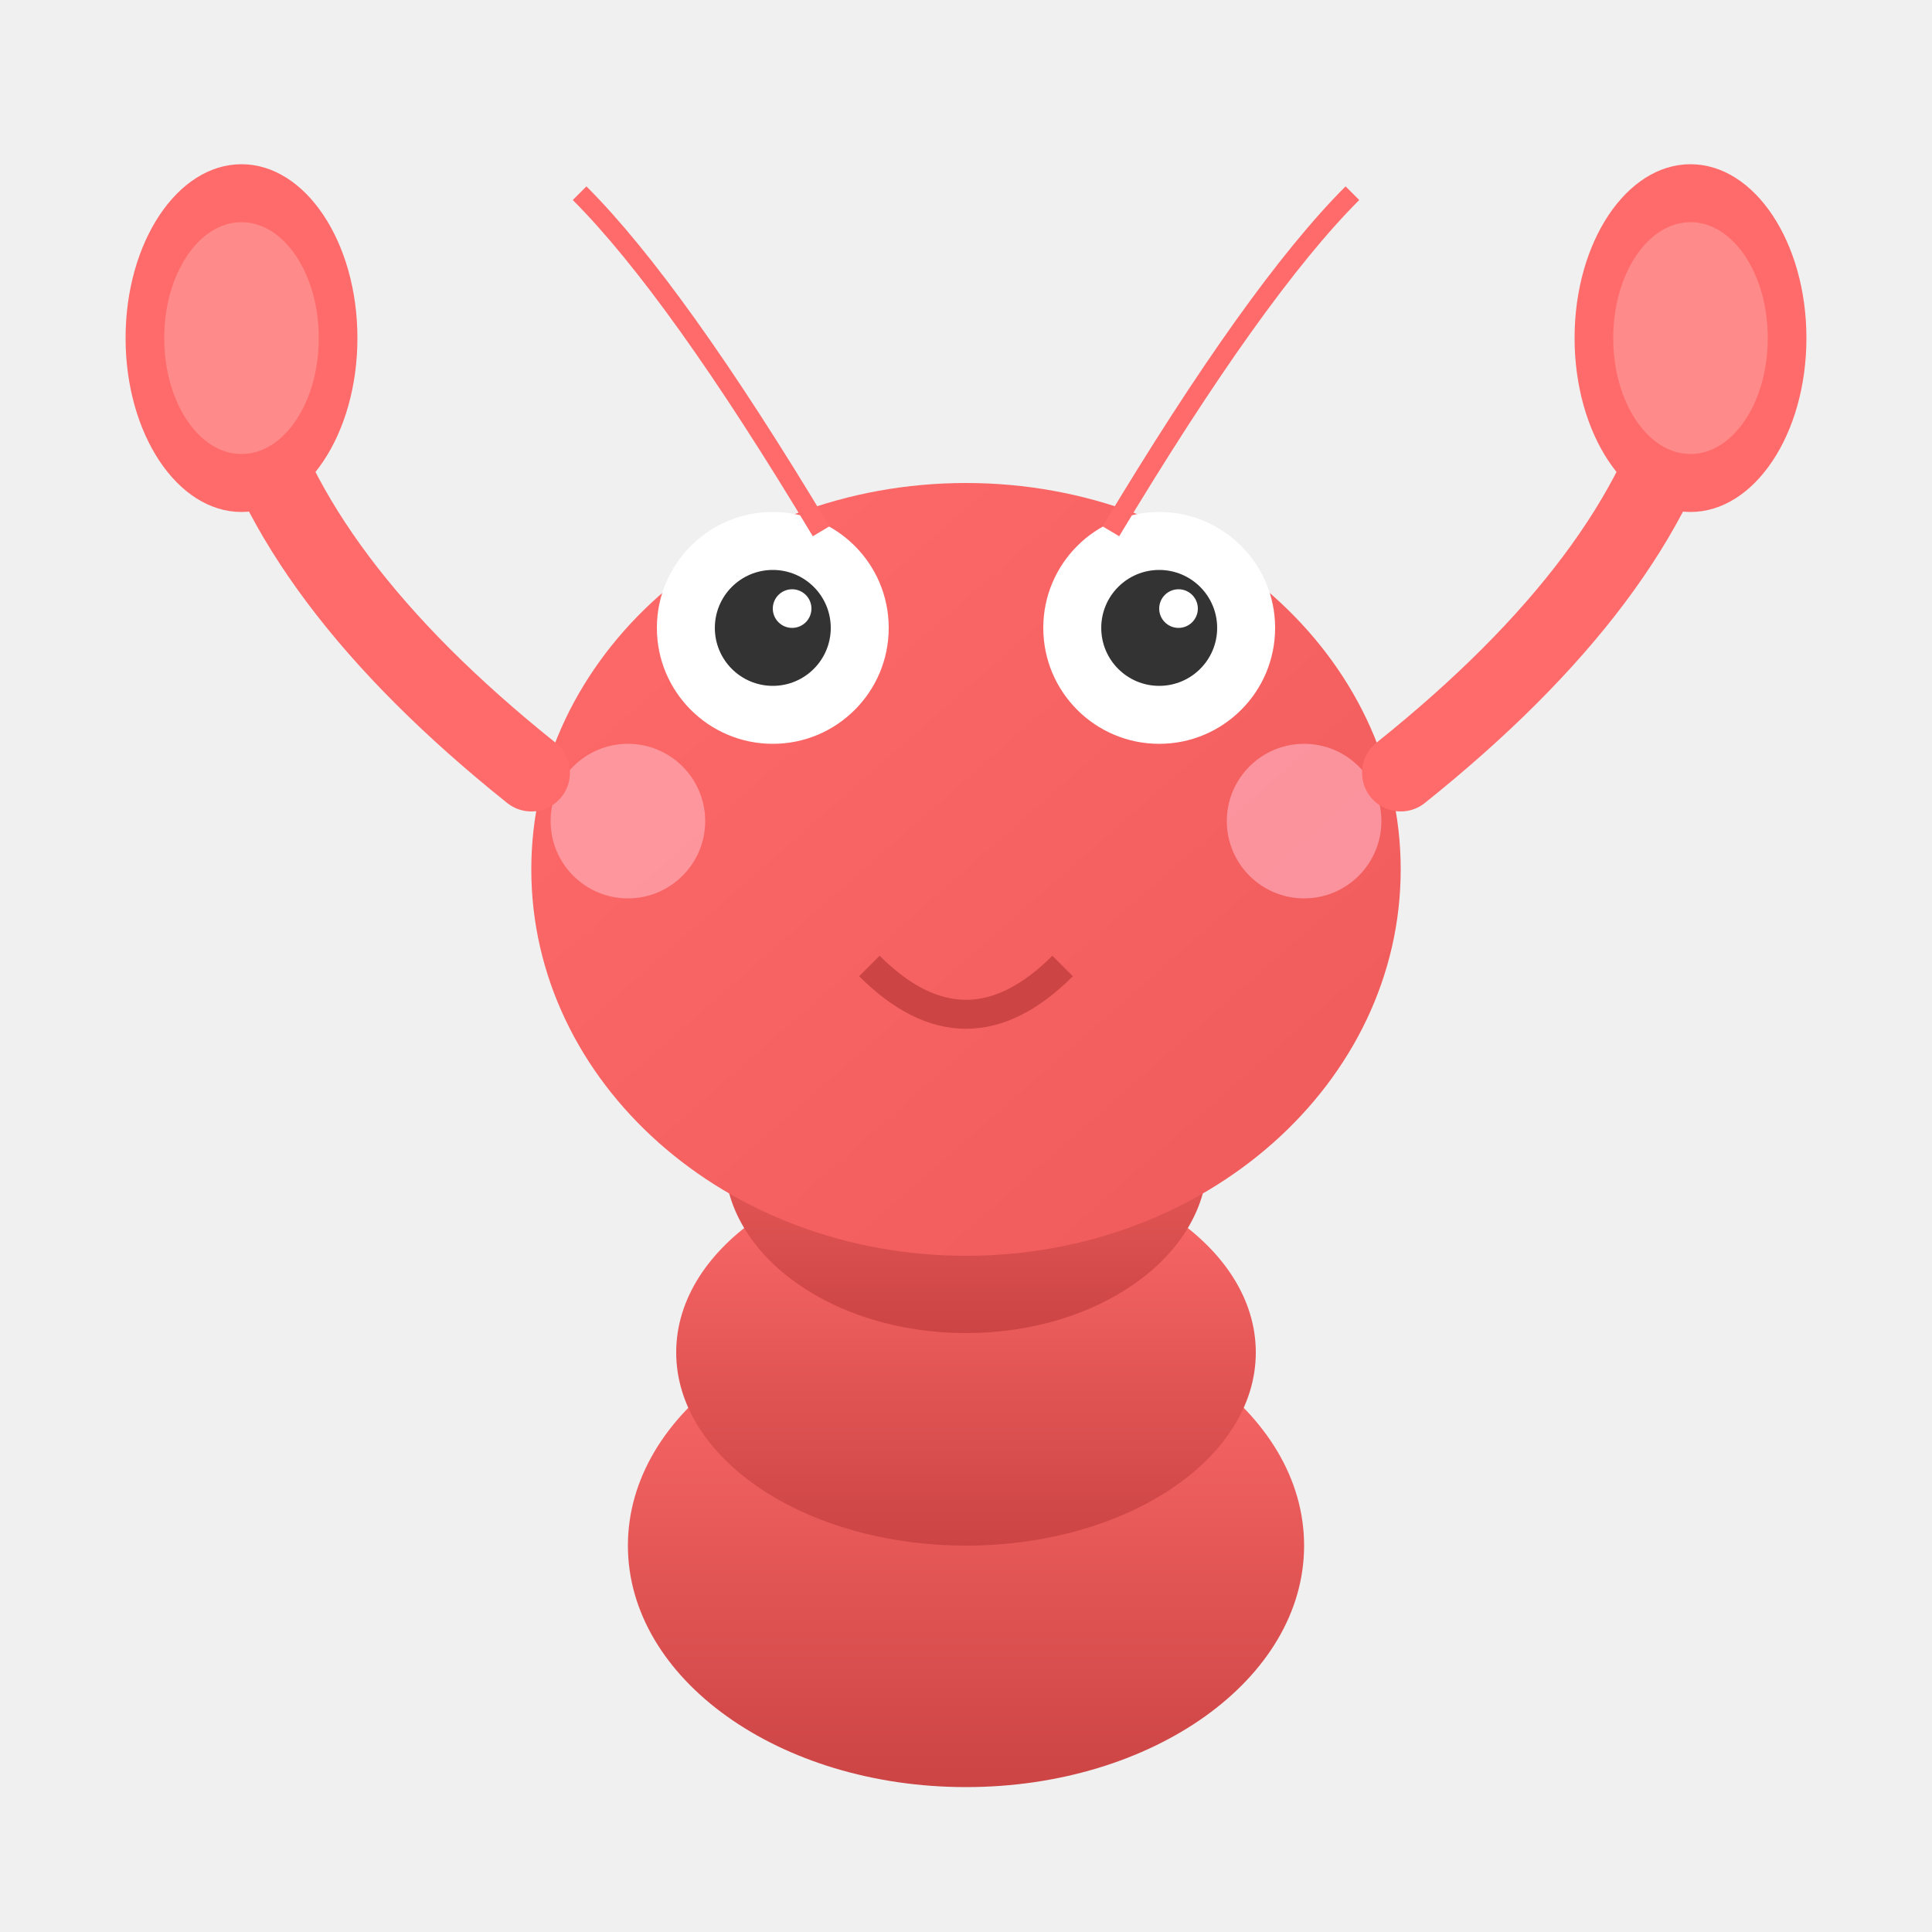
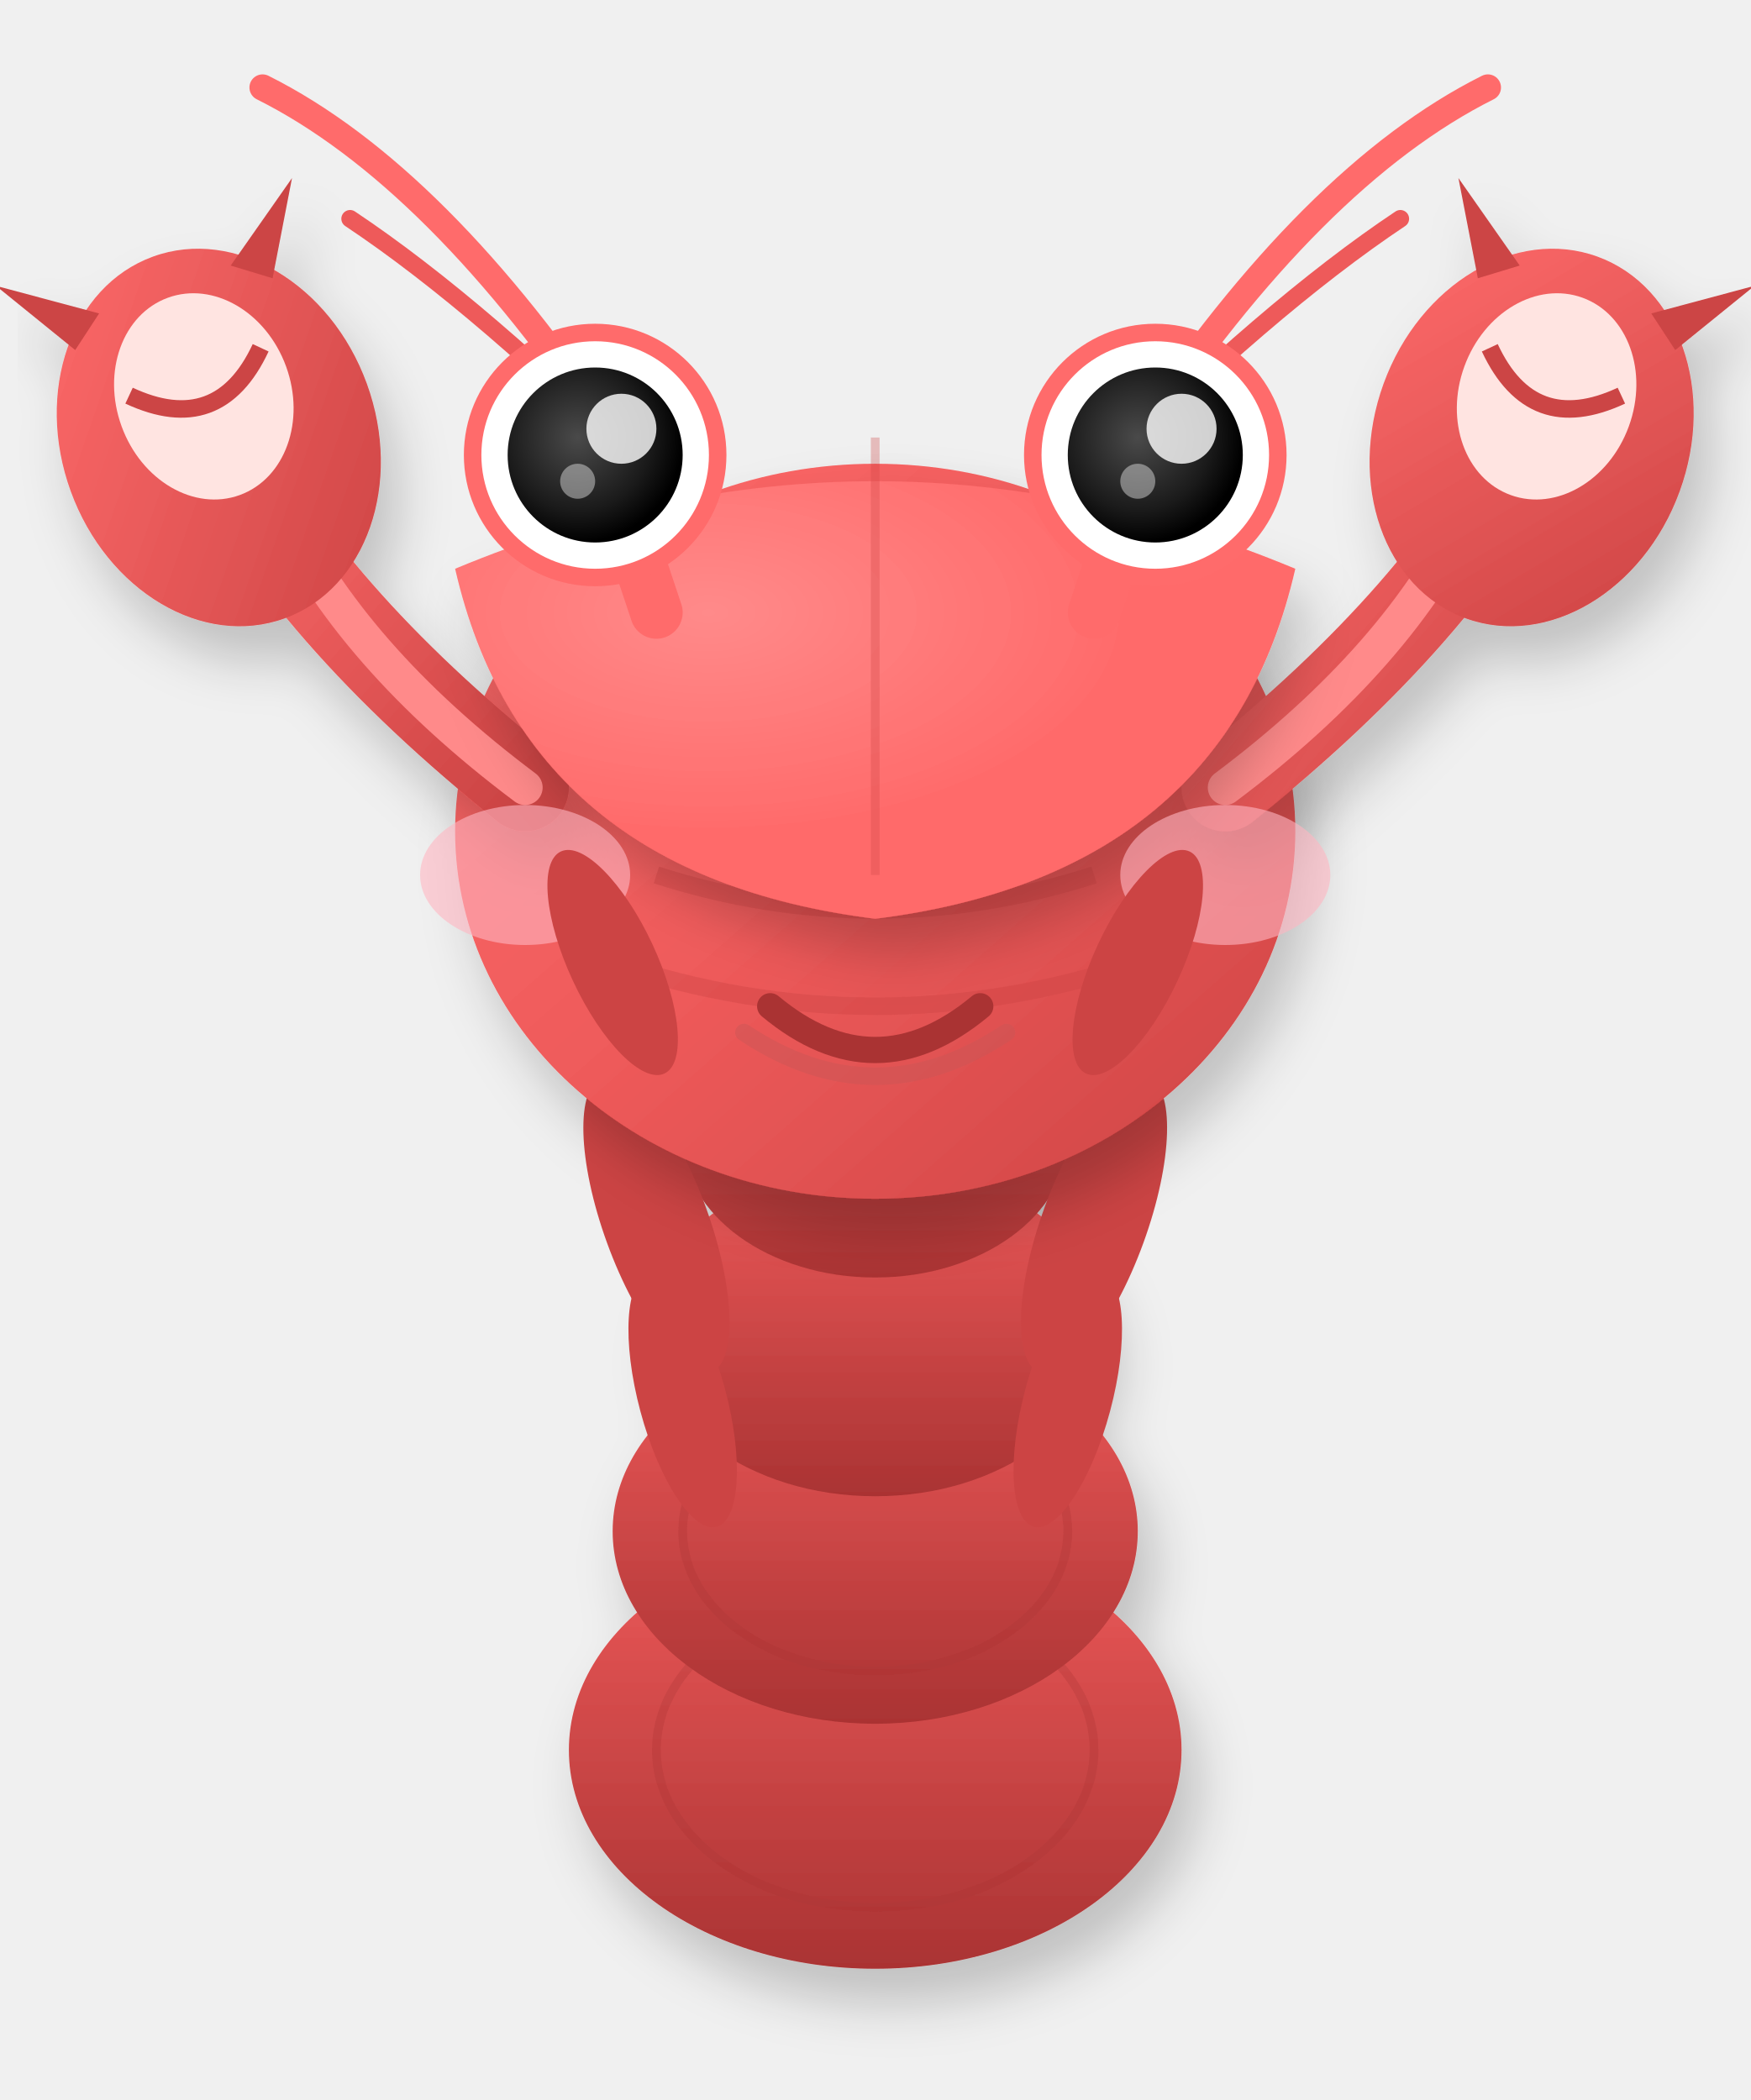
- <svg xmlns="http://www.w3.org/2000/svg" viewBox="0 0 200 200">
+ <svg xmlns="http://www.w3.org/2000/svg" viewBox="0 0 200 240">
  <defs>
-     <linearGradient id="bodyGradient" x1="0%" y1="0%" x2="100%" y2="100%">
+     <linearGradient id="bodyGrad" x1="0%" y1="0%" x2="100%" y2="100%">
      <stop offset="0%" style="stop-color:#FF6B6B" />
-       <stop offset="100%" style="stop-color:#EE5A5A" />
+       <stop offset="50%" style="stop-color:#EE5A5A" />
+       <stop offset="100%" style="stop-color:#CC4444" />
    </linearGradient>
-     <linearGradient id="tailGradient" x1="0%" y1="0%" x2="0%" y2="100%">
+     <radialGradient id="headHighlight" cx="30%" cy="30%" r="50%">
+       <stop offset="0%" style="stop-color:#FF8A8A" />
+       <stop offset="100%" style="stop-color:#FF6B6B" />
+     </radialGradient>
+     <linearGradient id="clawGrad" x1="0%" y1="0%" x2="100%" y2="100%">
      <stop offset="0%" style="stop-color:#FF6B6B" />
      <stop offset="100%" style="stop-color:#CC4444" />
    </linearGradient>
+     <linearGradient id="tailGrad" x1="0%" y1="0%" x2="0%" y2="100%">
+       <stop offset="0%" style="stop-color:#EE5A5A" />
+       <stop offset="100%" style="stop-color:#AA3333" />
+     </linearGradient>
+     <radialGradient id="eyeGrad" cx="40%" cy="40%" r="60%">
+       <stop offset="0%" style="stop-color:#4a4a4a" />
+       <stop offset="70%" style="stop-color:#1a1a1a" />
+       <stop offset="100%" style="stop-color:#000" />
+     </radialGradient>
+     <filter id="shadow" x="-20%" y="-20%" width="140%" height="140%">
+       <feDropShadow dx="2" dy="4" stdDeviation="3" flood-color="#000" flood-opacity="0.2" />
+     </filter>
  </defs>
-   <ellipse cx="100" cy="160" rx="35" ry="25" fill="url(#tailGradient)" />
-   <ellipse cx="100" cy="140" rx="30" ry="20" fill="url(#tailGradient)" />
-   <ellipse cx="100" cy="120" rx="25" ry="18" fill="url(#tailGradient)" />
-   <ellipse cx="100" cy="90" rx="45" ry="40" fill="url(#bodyGradient)" />
-   <circle cx="80" cy="65" r="12" fill="white" />
-   <circle cx="120" cy="65" r="12" fill="white" />
-   <circle cx="80" cy="65" r="6" fill="#333" />
-   <circle cx="120" cy="65" r="6" fill="#333" />
-   <circle cx="82" cy="63" r="2" fill="white" />
-   <circle cx="122" cy="63" r="2" fill="white" />
-   <path d="M 90 100 Q 100 110 110 100" stroke="#CC4444" stroke-width="3" fill="none" />
-   <circle cx="65" cy="85" r="8" fill="#FFB6C1" opacity="0.6" />
-   <circle cx="135" cy="85" r="8" fill="#FFB6C6" opacity="0.6" />
-   <path d="M 55 80 Q 30 60 25 40" stroke="#FF6B6B" stroke-width="8" fill="none" stroke-linecap="round" />
-   <ellipse cx="25" cy="35" rx="12" ry="18" fill="#FF6B6B" />
-   <ellipse cx="25" cy="35" rx="8" ry="12" fill="#FF8A8A" />
-   <path d="M 145 80 Q 170 60 175 40" stroke="#FF6B6B" stroke-width="8" fill="none" stroke-linecap="round" />
-   <ellipse cx="175" cy="35" rx="12" ry="18" fill="#FF6B6B" />
-   <ellipse cx="175" cy="35" rx="8" ry="12" fill="#FF8A8A" />
-   <path d="M 85 55 Q 70 30 60 20" stroke="#FF6B6B" stroke-width="2" fill="none" />
-   <path d="M 115 55 Q 130 30 140 20" stroke="#FF6B6B" stroke-width="2" fill="none" />
+   <path d="M 70 50 Q 50 20 30 10" stroke="#FF6B6B" stroke-width="3" fill="none" stroke-linecap="round" />
+   <path d="M 130 50 Q 150 20 170 10" stroke="#FF6B6B" stroke-width="3" fill="none" stroke-linecap="round" />
+   <path d="M 75 55 Q 55 35 40 25" stroke="#EE5A5A" stroke-width="2" fill="none" stroke-linecap="round" />
+   <path d="M 125 55 Q 145 35 160 25" stroke="#EE5A5A" stroke-width="2" fill="none" stroke-linecap="round" />
+   <g filter="url(#shadow)">
+     <ellipse cx="100" cy="200" rx="35" ry="25" fill="url(#tailGrad)" />
+     <ellipse cx="100" cy="200" rx="25" ry="18" fill="none" stroke="#AA3333" stroke-width="1" opacity="0.3" />
+     <ellipse cx="100" cy="175" rx="30" ry="22" fill="url(#tailGrad)" />
+     <ellipse cx="100" cy="175" rx="22" ry="16" fill="none" stroke="#AA3333" stroke-width="1" opacity="0.3" />
+     <ellipse cx="100" cy="152" rx="26" ry="19" fill="url(#tailGrad)" />
+     <ellipse cx="100" cy="130" rx="22" ry="16" fill="url(#tailGrad)" />
+   </g>
+   <g fill="#CC4444">
+     <ellipse cx="75" cy="140" rx="6" ry="18" transform="rotate(-20 75 140)" />
+     <ellipse cx="125" cy="140" rx="6" ry="18" transform="rotate(20 125 140)" />
+     <ellipse cx="78" cy="160" rx="5" ry="15" transform="rotate(-15 78 160)" />
+     <ellipse cx="122" cy="160" rx="5" ry="15" transform="rotate(15 122 160)" />
+   </g>
+   <g filter="url(#shadow)">
+     <ellipse cx="100" cy="95" rx="48" ry="42" fill="url(#bodyGrad)" />
+     <path d="M 70 110 Q 100 120 130 110" stroke="#CC4444" stroke-width="2" fill="none" opacity="0.4" />
+     <path d="M 75 100 Q 100 108 125 100" stroke="#CC4444" stroke-width="2" fill="none" opacity="0.4" />
+   </g>
+   <g filter="url(#shadow)">
+     <path d="M 60 90 Q 35 70 25 50" stroke="url(#clawGrad)" stroke-width="10" fill="none" stroke-linecap="round" />
+     <path d="M 60 90 Q 40 75 32 58" stroke="#FF8A8A" stroke-width="4" fill="none" stroke-linecap="round" />
+     <g transform="translate(25, 50) rotate(-20)">
+       <ellipse cx="0" cy="0" rx="18" ry="22" fill="url(#clawGrad)" />
+       <path d="M -12 -15 L -18 -25 L -8 -18 Z" fill="#CC4444" />
+       <path d="M 12 -15 L 18 -25 L 8 -18 Z" fill="#CC4444" />
+       <ellipse cx="0" cy="-5" rx="10" ry="12" fill="#FFE4E1" />
+       <path d="M -8 -8 Q 0 0 8 -8" stroke="#CC4444" stroke-width="2" fill="none" />
+     </g>
+     <path d="M 140 90 Q 165 70 175 50" stroke="url(#clawGrad)" stroke-width="10" fill="none" stroke-linecap="round" />
+     <path d="M 140 90 Q 160 75 168 58" stroke="#FF8A8A" stroke-width="4" fill="none" stroke-linecap="round" />
+     <g transform="translate(175, 50) rotate(20)">
+       <ellipse cx="0" cy="0" rx="18" ry="22" fill="url(#clawGrad)" />
+       <path d="M -12 -15 L -18 -25 L -8 -18 Z" fill="#CC4444" />
+       <path d="M 12 -15 L 18 -25 L 8 -18 Z" fill="#CC4444" />
+       <ellipse cx="0" cy="-5" rx="10" ry="12" fill="#FFE4E1" />
+       <path d="M -8 -8 Q 0 0 8 -8" stroke="#CC4444" stroke-width="2" fill="none" />
+     </g>
+   </g>
+   <g filter="url(#shadow)">
+     <path d="M 52 65 Q 100 45 148 65 Q 140 100 100 105 Q 60 100 52 65" fill="url(#headHighlight)" />
+     <path d="M 100 50 L 100 100" stroke="#CC4444" stroke-width="1" opacity="0.3" />
+   </g>
+   <g>
+     <line x1="75" y1="70" x2="70" y2="55" stroke="#FF6B6B" stroke-width="6" stroke-linecap="round" />
+     <line x1="125" y1="70" x2="130" y2="55" stroke="#FF6B6B" stroke-width="6" stroke-linecap="round" />
+     <circle cx="68" cy="52" r="14" fill="white" stroke="#FF6B6B" stroke-width="2" />
+     <circle cx="68" cy="52" r="10" fill="url(#eyeGrad)" />
+     <circle cx="71" cy="49" r="4" fill="white" opacity="0.8" />
+     <circle cx="66" cy="55" r="2" fill="white" opacity="0.4" />
+     <circle cx="132" cy="52" r="14" fill="white" stroke="#FF6B6B" stroke-width="2" />
+     <circle cx="132" cy="52" r="10" fill="url(#eyeGrad)" />
+     <circle cx="135" cy="49" r="4" fill="white" opacity="0.8" />
+     <circle cx="130" cy="55" r="2" fill="white" opacity="0.4" />
+   </g>
+   <g>
+     <path d="M 88 115 Q 100 125 112 115" stroke="#AA3333" stroke-width="3" fill="none" stroke-linecap="round" />
+     <path d="M 85 118 Q 100 128 115 118" stroke="#CC5555" stroke-width="2" fill="none" stroke-linecap="round" opacity="0.5" />
+   </g>
+   <g opacity="0.6">
+     <ellipse cx="60" cy="100" rx="12" ry="8" fill="#FFB6C1" />
+     <ellipse cx="140" cy="100" rx="12" ry="8" fill="#FFB6C1" />
+   </g>
+   <g fill="#CC4444">
+     <ellipse cx="70" cy="110" rx="5" ry="14" transform="rotate(-25 70 110)" />
+     <ellipse cx="130" cy="110" rx="5" ry="14" transform="rotate(25 130 110)" />
+   </g>
</svg>
